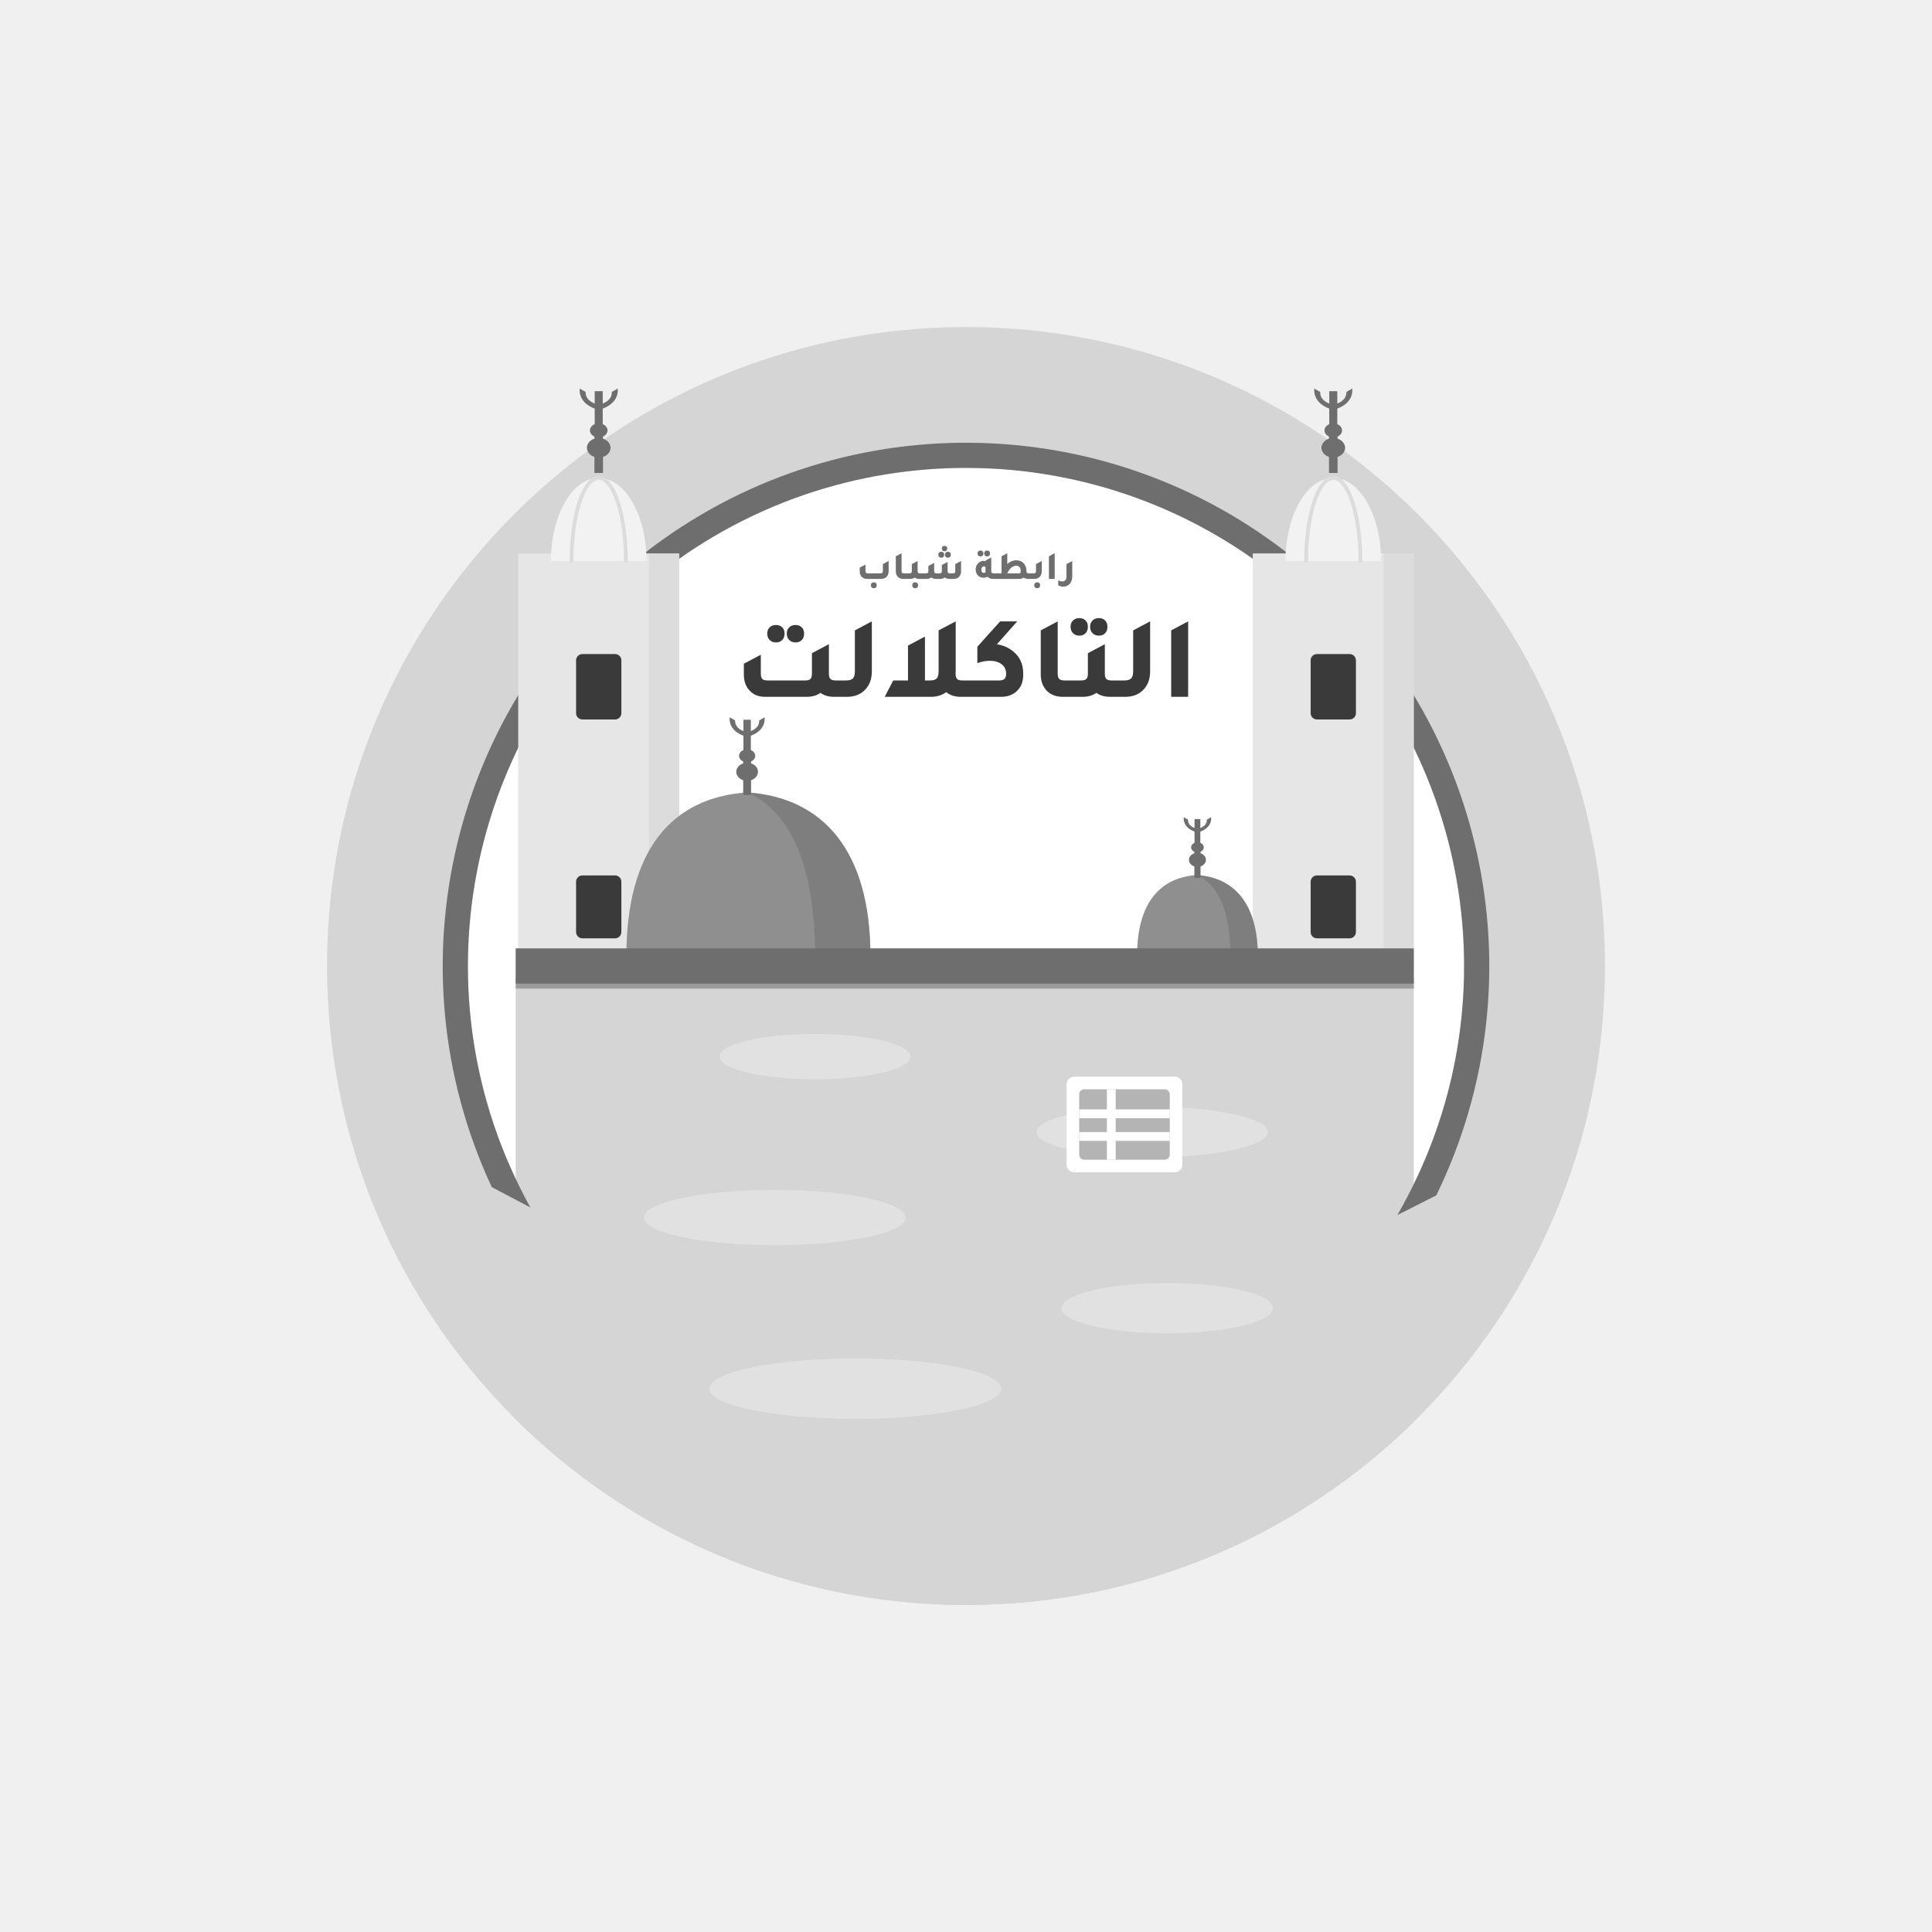
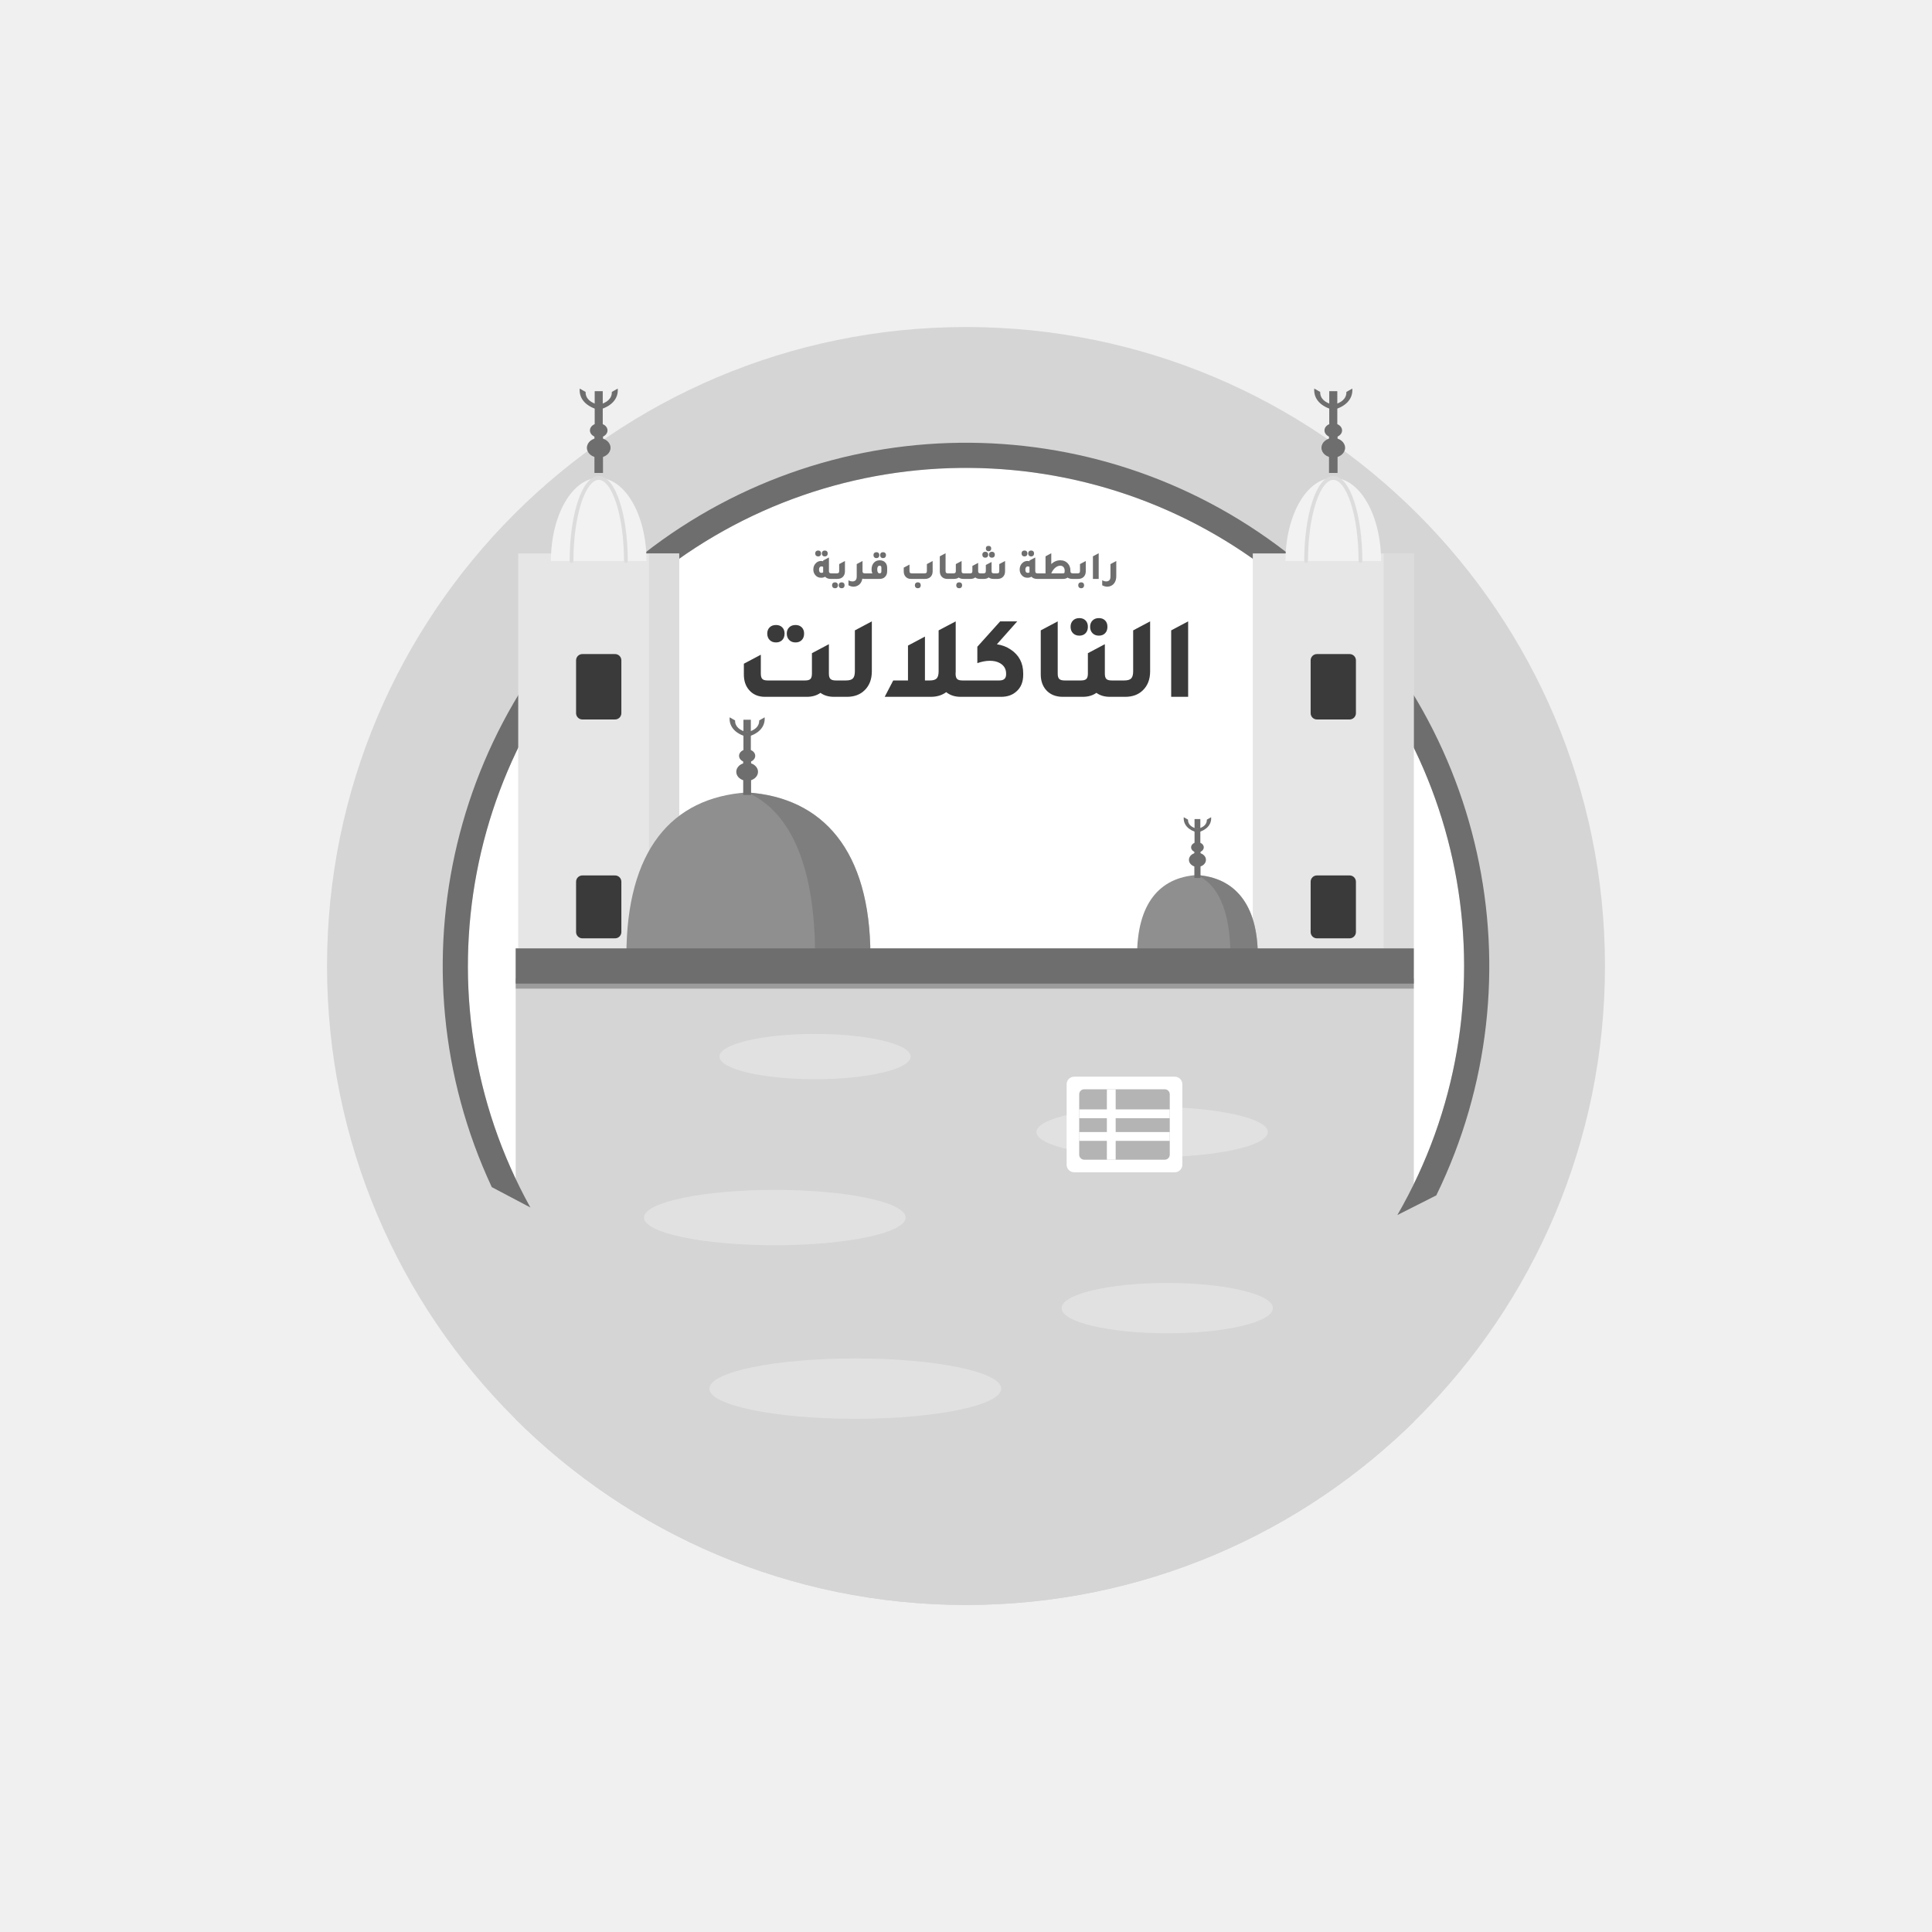
<svg xmlns="http://www.w3.org/2000/svg" viewBox="0 0 768 768" width="768" height="768" role="img" aria-label="رابطة شباب قرية التاكلالت">
  <g transform="translate(128 128) scale(1)">
    <defs>
      <clipPath id="i1i3rcvi0-roundel-clip">
        <circle cx="256" cy="256" r="254" />
      </clipPath>
      <g id="i1i3rcvi0-finial" fill="#6e6e6e">
        <rect x="-1.7" y="-7" width="3.4" height="7" />
        <ellipse cx="0" cy="-10" rx="4.7" ry="3.9" />
        <rect x="-1.7" y="-15" width="3.4" height="4" />
        <ellipse cx="0" cy="-16.9" rx="3.5" ry="2.8" />
        <rect x="-1.6" y="-27" width="3.2" height="10" />
        <g transform="translate(0,-28.5) scale(0.84,0.74)">
          <path d="M -9,-6.8 C -9.4,-1 -5.6,3 0,4.6 C 5.6,3 9.4,-1 9,-6.8 L 6.2,-5 C 6.3,-1.4 3.8,0.9 0,1.9 C -3.8,0.9 -6.3,-1.4 -6.2,-5 Z" />
        </g>
        <rect x="-1.6" y="-32.5" width="3.2" height="5.5" />
      </g>
      <g id="i1i3rcvi0-dome">
        <path d="M 0,0 C 0,-42 18,-63 48,-65 C 78,-63 97,-42 97,0 Z" fill="#8f8f8f" />
        <path d="M 48,-65 C 78,-63 97,-42 97,0 L 75,0 C 75,-38 64,-58 48,-65 Z" fill="#6e6e6e" opacity="0.5" />
      </g>
      <g id="i1i3rcvi0-minaret-shaft">
        <rect x="-32" y="-165" width="64" height="165" fill="#e6e6e6" />
        <rect x="20" y="-165" width="12" height="165" fill="#d5d5d5" opacity="0.6" />
        <rect x="-9" y="-125" width="18" height="26" rx="2.5" fill="#3a3a3a" />
        <rect x="-9" y="-37" width="18" height="25" rx="2.5" fill="#3a3a3a" />
      </g>
      <g id="i1i3rcvi0-minaret-top">
        <path d="M -19,-162 A 19,33 0 0 1 19,-162 Z" fill="#f2f2f2" />
        <g fill="none" stroke="#dcdcdc" stroke-width="1.5" stroke-linecap="round">
          <path d="M 0,-195 A 10.8,33 0 0 0 -10.8,-162" />
          <path d="M 0,-195 A 10.8,33 0 0 1 10.8,-162" />
        </g>
        <use href="#i1i3rcvi0-finial" transform="translate(0,-197)" />
      </g>
    </defs>
    <circle cx="256" cy="256" r="254" fill="#d5d5d5" />
    <g clip-path="url(#i1i3rcvi0-roundel-clip)">
      <circle cx="256" cy="256" r="198" fill="#ffffff" />
      <rect x="77" y="249" width="357" height="270" fill="#d5d5d5" />
      <rect x="345" y="249" width="89" height="270" fill="#d5d5d5" opacity="0.22" />
      <g fill="#f0f0f0" opacity="0.45">
        <ellipse cx="196" cy="292" rx="38" ry="9" />
        <ellipse cx="330" cy="322" rx="46" ry="10" />
        <ellipse cx="180" cy="356" rx="52" ry="11" />
        <ellipse cx="336" cy="392" rx="42" ry="10" />
        <ellipse cx="212" cy="424" rx="58" ry="12" />
      </g>
      <path d="M 82.83,351.99 L 67.49,343.9 A 208,208 0 1 1 442.95,347.18 L 427.47,355 A 198,198 0 1 0 82.83,351.99 Z" fill="#6e6e6e" />
      <use href="#i1i3rcvi0-minaret-shaft" transform="translate(110,257)" />
      <use href="#i1i3rcvi0-minaret-shaft" transform="translate(402,257)" />
      <use href="#i1i3rcvi0-dome" transform="translate(121,252)" />
      <use href="#i1i3rcvi0-finial" transform="translate(169,188) scale(0.92)" />
      <use href="#i1i3rcvi0-dome" transform="translate(324,252) scale(0.4948)" />
      <use href="#i1i3rcvi0-finial" transform="translate(348,221) scale(0.72)" />
      <rect x="77" y="249" width="357" height="14" fill="#6e6e6e" />
      <rect x="77" y="261" width="357" height="4" fill="#6e6e6e" opacity="0.55" />
      <g transform="translate(296,300)">
        <rect x="0" y="0" width="46" height="38" rx="3" fill="#ffffff" />
        <rect x="5" y="5" width="36" height="28" rx="2" fill="#b4b4b4" />
        <rect x="5" y="13" width="36" height="3.5" fill="#ffffff" />
        <rect x="5" y="22" width="36" height="3.5" fill="#ffffff" />
        <rect x="16" y="5" width="3.5" height="28" fill="#ffffff" />
      </g>
    </g>
    <use href="#i1i3rcvi0-minaret-top" transform="translate(110,257)" />
    <use href="#i1i3rcvi0-minaret-top" transform="translate(402,257)" />
  </g>
  <g transform="translate(291.51 217.48) scale(0.75)">
-     <path d="M5.71,0Q3.88,0 2.82,-1.24Q1.9,-2.32 1.9,-4.03L1.9,-5.97L4.95,-7.59L4.95,-4.19Q4.95,-3.5 5.22,-3.23Q5.48,-2.95 6.16,-2.95L12.96,-2.95Q13.64,-2.95 13.9,-3.23Q14.17,-3.5 14.17,-4.19L14.17,-7.86L17.22,-9.49L17.22,-4.03Q17.22,-2.07 16,-0.97Q14.92,0 13.24,0L5.71,0ZM9.38,4.95Q8.66,4.95 8.23,4.52Q7.8,4.09 7.8,3.37Q7.8,2.66 8.23,2.23Q8.66,1.81 9.38,1.81Q10.08,1.81 10.5,2.23Q10.92,2.66 10.92,3.37Q10.92,4.09 10.5,4.52Q10.08,4.95 9.38,4.95Z M25,0Q23.06,0 21.97,-1.24Q21.02,-2.34 21.02,-4.05L21.02,-11.97L24.07,-13.6L24.07,-4.17Q24.07,-3.5 24.35,-3.23Q24.62,-2.95 25.3,-2.95L27.36,-2.95L27.36,0L25,0Z M33.79,-2.95L35.84,-2.95L35.84,0L33.5,0Q32.02,0 31.05,-0.72Q30.04,0 28.58,0L26.22,0L26.22,-2.95L28.29,-2.95Q28.96,-2.95 29.24,-3.23Q29.51,-3.5 29.51,-4.17L29.51,-7.86L32.57,-9.49L32.57,-4.17Q32.57,-3.5 32.83,-3.23Q33.1,-2.95 33.79,-2.95ZM31.3,1.81Q32,1.81 32.42,2.23Q32.84,2.66 32.84,3.37Q32.84,4.09 32.42,4.52Q32,4.95 31.3,4.95Q30.59,4.95 30.15,4.52Q29.72,4.09 29.72,3.37Q29.72,2.66 30.15,2.23Q30.59,1.81 31.3,1.81Z M46.86,-14.65Q46.21,-14.65 45.82,-15.04Q45.43,-15.43 45.43,-16.08Q45.43,-17.5 46.86,-17.5Q48.27,-17.5 48.27,-16.08Q48.27,-15.43 47.88,-15.04Q47.49,-14.65 46.86,-14.65ZM45.11,-11.24Q44.42,-11.24 43.98,-11.68Q43.55,-12.12 43.55,-12.84Q43.55,-13.53 43.98,-13.97Q44.42,-14.4 45.11,-14.4Q45.81,-14.4 46.24,-13.97Q46.67,-13.53 46.67,-12.84Q46.67,-12.1 46.24,-11.67Q45.81,-11.24 45.11,-11.24ZM48.63,-11.24Q47.94,-11.24 47.5,-11.68Q47.07,-12.12 47.07,-12.84Q47.07,-13.53 47.5,-13.97Q47.94,-14.4 48.63,-14.4Q49.33,-14.4 49.76,-13.97Q50.19,-13.53 50.19,-12.84Q50.19,-12.1 49.76,-11.67Q49.33,-11.24 48.63,-11.24ZM34.72,0L34.72,-2.95L37.08,-2.95Q37.75,-2.95 38.02,-3.21Q38.28,-3.48 38.28,-4.17L38.28,-6.87L41.34,-8.5L41.34,-4.17Q41.34,-3.5 41.6,-3.23Q41.86,-2.95 42.56,-2.95L44.18,-2.95Q44.86,-2.95 45.13,-3.23Q45.41,-3.5 45.41,-4.17L45.41,-7.38L48.46,-8.98L48.46,-4.17Q48.46,-3.48 48.73,-3.21Q48.99,-2.95 49.66,-2.95L51.33,-2.95Q52,-2.95 52.27,-3.21Q52.53,-3.48 52.53,-4.17L52.53,-7.86L55.61,-9.49L55.61,-4.05Q55.61,-2.13 54.43,-1.01Q53.4,-0.04 51.77,0L49.39,0Q47.94,0 46.92,-0.78Q46,-0.06 44.65,0L42.27,0Q40.81,0 39.8,-0.78Q38.81,0 37.35,0L34.72,0Z M65.92,-11.91Q65.2,-11.91 64.77,-12.35Q64.34,-12.8 64.34,-13.51Q64.34,-14.21 64.77,-14.63Q65.2,-15.05 65.92,-15.05Q66.61,-15.05 67.03,-14.63Q67.46,-14.21 67.46,-13.51Q67.46,-12.77 67.03,-12.34Q66.61,-11.91 65.92,-11.91ZM69.42,-11.91Q68.72,-11.91 68.29,-12.35Q67.86,-12.8 67.86,-13.51Q67.86,-14.21 68.29,-14.63Q68.72,-15.05 69.42,-15.05Q70.11,-15.05 70.54,-14.63Q70.98,-14.21 70.98,-13.51Q70.98,-12.77 70.55,-12.34Q70.13,-11.91 69.42,-11.91ZM72.83,-2.95L74.9,-2.95L74.9,0L72.54,0Q70.66,0 69.56,-1.16Q68.72,-0.61 67.5,-0.61Q65.52,-0.61 64.34,-2.09Q63.35,-3.31 63.35,-4.97Q63.35,-7.08 64.76,-8.41Q65.9,-9.51 67.41,-9.51Q67.98,-9.51 68.55,-9.34L68.55,-9.76L71.61,-11.36L71.61,-4.17Q71.61,-3.5 71.88,-3.23Q72.16,-2.95 72.83,-2.95ZM68.55,-6.37Q68.15,-6.62 67.65,-6.62Q67.06,-6.62 66.71,-6.16Q66.36,-5.69 66.36,-4.91Q66.36,-3.2 67.69,-3.2Q68.28,-3.2 68.57,-3.54Q68.55,-3.71 68.55,-4.05L68.55,-6.37Z M93.17,-2.95L93.17,0L91.17,0Q89.78,0 88.75,-0.7Q87.8,0 86.36,0L73.76,0L73.76,-2.95L77.05,-2.95L77.05,-11.97L80.1,-13.6L80.1,-7.88Q82.23,-9.87 84.89,-9.87Q87.42,-9.87 88.96,-8.09Q90.24,-6.6 90.24,-4.45L90.24,-4.05Q90.24,-2.95 91.47,-2.95L93.17,-2.95ZM86.26,-2.95Q86.85,-2.95 87.02,-3.16Q87.19,-3.37 87.19,-4.15L87.19,-4.45Q87.19,-5.59 86.55,-6.29Q85.92,-7 84.91,-7Q83.48,-7 82.19,-5.91Q80.91,-4.83 80.1,-2.95L86.26,-2.95Z M92.04,0L92.04,-2.95L94.1,-2.95Q94.78,-2.95 95.05,-3.23Q95.32,-3.5 95.32,-4.17L95.32,-7.86L98.38,-9.49L98.38,-4.05Q98.38,-2.09 97.16,-0.97Q96.08,0 94.4,0L92.04,0ZM95.96,4.95Q95.24,4.95 94.81,4.52Q94.38,4.09 94.38,3.37Q94.38,2.66 94.81,2.23Q95.24,1.81 95.96,1.81Q96.65,1.81 97.07,2.23Q97.5,2.66 97.5,3.37Q97.5,4.09 97.07,4.52Q96.65,4.95 95.96,4.95Z M102.17,0L102.17,-11.97L105.23,-13.6L105.23,0L102.17,0Z M114.55,-1.41Q114.55,0.4 113.81,1.74Q113.07,3.08 111.72,3.69Q110.84,4.11 109.81,4.11Q108.41,4.11 107.09,3.37L107.09,0.72Q108.18,1.33 109.22,1.33Q109.74,1.33 110.19,1.16Q111.47,0.72 111.47,-1.2L111.47,-7.84L114.55,-9.49L114.55,-1.41Z" fill="#6e6e6e" transform="translate(65.1 16.86)" />
+     <path d="M3.2,-11.91Q2.49,-11.91 2.06,-12.35Q1.62,-12.8 1.62,-13.51Q1.62,-14.21 2.06,-14.63Q2.49,-15.05 3.2,-15.05Q3.9,-15.05 4.32,-14.63Q4.74,-14.21 4.74,-13.51Q4.74,-12.77 4.32,-12.34Q3.9,-11.91 3.2,-11.91ZM6.7,-11.91Q6.01,-11.91 5.58,-12.35Q5.14,-12.8 5.14,-13.51Q5.14,-14.21 5.58,-14.63Q6.01,-15.05 6.7,-15.05Q7.4,-15.05 7.83,-14.63Q8.26,-14.21 8.26,-13.51Q8.26,-12.77 7.84,-12.34Q7.42,-11.91 6.7,-11.91ZM10.12,-2.95L12.18,-2.95L12.18,0L9.82,0Q7.95,0 6.85,-1.16Q6.01,-0.61 4.79,-0.61Q2.8,-0.61 1.62,-2.09Q0.63,-3.31 0.63,-4.97Q0.63,-7.08 2.04,-8.41Q3.18,-9.51 4.7,-9.51Q5.27,-9.51 5.84,-9.34L5.84,-9.76L8.9,-11.36L8.9,-4.17Q8.9,-3.5 9.17,-3.23Q9.44,-2.95 10.12,-2.95ZM5.84,-6.37Q5.44,-6.62 4.93,-6.62Q4.34,-6.62 3.99,-6.16Q3.65,-5.69 3.65,-4.91Q3.65,-3.2 4.97,-3.2Q5.57,-3.2 5.86,-3.54Q5.84,-3.71 5.84,-4.05L5.84,-6.37Z M11.05,0L11.05,-2.95L13.11,-2.95Q13.79,-2.95 14.06,-3.23Q14.33,-3.5 14.33,-4.17L14.33,-7.86L17.39,-9.49L17.39,-4.05Q17.39,-2.09 16.17,-0.97Q15.11,0 13.41,0L11.05,0ZM12.14,4.95Q11.43,4.95 10.99,4.51Q10.56,4.07 10.56,3.35Q10.56,2.66 10.99,2.23Q11.43,1.81 12.14,1.81Q12.84,1.81 13.26,2.23Q13.68,2.66 13.68,3.35Q13.68,4.09 13.26,4.52Q12.84,4.95 12.14,4.95ZM15.64,4.95Q14.95,4.95 14.51,4.51Q14.08,4.07 14.08,3.35Q14.08,2.66 14.51,2.23Q14.95,1.81 15.64,1.81Q16.34,1.81 16.77,2.23Q17.2,2.66 17.2,3.35Q17.2,4.09 16.78,4.52Q16.36,4.95 15.64,4.95Z M27.91,-2.95L29.98,-2.95L29.98,0L27.61,0Q27.13,0 26.6,-0.11Q26.12,2.66 23.88,3.69Q23,4.11 21.97,4.11Q20.57,4.11 19.25,3.37L19.25,0.72Q20.34,1.33 21.38,1.33Q21.9,1.33 22.34,1.16Q23.63,0.72 23.63,-1.2L23.63,-7.86L26.69,-9.49L26.69,-9.46L26.71,-9.49L26.71,-3.82Q26.81,-2.95 27.91,-2.95Z M34.09,-11.02Q33.37,-11.02 32.94,-11.47Q32.51,-11.91 32.51,-12.63Q32.51,-13.32 32.94,-13.74Q33.37,-14.17 34.09,-14.17Q34.78,-14.17 35.2,-13.74Q35.63,-13.32 35.63,-12.63Q35.63,-11.89 35.2,-11.46Q34.78,-11.02 34.09,-11.02ZM37.59,-11.02Q36.87,-11.02 36.45,-11.47Q36.03,-11.91 36.03,-12.63Q36.03,-13.32 36.45,-13.74Q36.87,-14.17 37.59,-14.17Q38.28,-14.17 38.71,-13.74Q39.15,-13.32 39.15,-12.63Q39.15,-11.89 38.71,-11.46Q38.28,-11.02 37.59,-11.02ZM28.84,0L28.84,-2.95L31.96,-2.95Q31.49,-3.79 31.49,-4.93Q31.49,-7.29 32.78,-8.64Q33.94,-9.87 35.81,-9.87Q37.73,-9.87 38.81,-8.64Q39.76,-7.57 39.76,-5.88L39.76,-4.03Q39.76,-2.21 38.66,-1.1Q37.61,0 35.77,0L28.84,0ZM36.7,-5.97Q36.7,-7 35.81,-7Q34.51,-7 34.51,-5.04Q34.51,-2.95 35.77,-2.95Q36.7,-2.95 36.7,-3.96L36.7,-5.97Z M52.36,0Q50.53,0 49.47,-1.24Q48.55,-2.32 48.55,-4.03L48.55,-5.97L51.6,-7.59L51.6,-4.19Q51.6,-3.5 51.87,-3.23Q52.13,-2.95 52.81,-2.95L59.61,-2.95Q60.29,-2.95 60.55,-3.23Q60.82,-3.5 60.82,-4.19L60.82,-7.86L63.87,-9.49L63.87,-4.03Q63.87,-2.07 62.65,-0.97Q61.57,0 59.89,0L52.36,0ZM56.03,4.95Q55.31,4.95 54.88,4.52Q54.45,4.09 54.45,3.37Q54.45,2.66 54.88,2.23Q55.31,1.81 56.03,1.81Q56.73,1.81 57.15,2.23Q57.57,2.66 57.57,3.37Q57.57,4.09 57.15,4.52Q56.73,4.95 56.03,4.95Z M71.65,0Q69.71,0 68.62,-1.24Q67.67,-2.34 67.67,-4.05L67.67,-11.97L70.72,-13.6L70.72,-4.17Q70.72,-3.5 71,-3.23Q71.27,-2.95 71.95,-2.95L74.01,-2.95L74.01,0L71.65,0Z M80.44,-2.95L82.49,-2.95L82.49,0L80.15,0Q78.67,0 77.7,-0.72Q76.69,0 75.23,0L72.87,0L72.87,-2.95L74.94,-2.95Q75.61,-2.95 75.89,-3.23Q76.16,-3.5 76.16,-4.17L76.16,-7.86L79.22,-9.49L79.22,-4.17Q79.22,-3.5 79.48,-3.23Q79.75,-2.95 80.44,-2.95ZM77.95,1.81Q78.65,1.81 79.07,2.23Q79.49,2.66 79.49,3.37Q79.49,4.09 79.07,4.52Q78.65,4.95 77.95,4.95Q77.24,4.95 76.8,4.52Q76.37,4.09 76.37,3.37Q76.37,2.66 76.8,2.23Q77.24,1.81 77.95,1.81Z M93.51,-14.65Q92.86,-14.65 92.47,-15.04Q92.08,-15.43 92.08,-16.08Q92.08,-17.5 93.51,-17.5Q94.92,-17.5 94.92,-16.08Q94.92,-15.43 94.53,-15.04Q94.14,-14.65 93.51,-14.65ZM91.76,-11.24Q91.07,-11.24 90.63,-11.68Q90.2,-12.12 90.2,-12.84Q90.2,-13.53 90.63,-13.97Q91.07,-14.4 91.76,-14.4Q92.46,-14.4 92.89,-13.97Q93.32,-13.53 93.32,-12.84Q93.32,-12.1 92.89,-11.67Q92.46,-11.24 91.76,-11.24ZM95.28,-11.24Q94.59,-11.24 94.15,-11.68Q93.72,-12.12 93.72,-12.84Q93.72,-13.53 94.15,-13.97Q94.59,-14.4 95.28,-14.4Q95.98,-14.4 96.41,-13.97Q96.84,-13.53 96.84,-12.84Q96.84,-12.1 96.41,-11.67Q95.98,-11.24 95.28,-11.24ZM81.37,0L81.37,-2.95L83.73,-2.95Q84.4,-2.95 84.67,-3.21Q84.93,-3.48 84.93,-4.17L84.93,-6.87L87.99,-8.5L87.99,-4.17Q87.99,-3.5 88.25,-3.23Q88.51,-2.95 89.21,-2.95L90.83,-2.95Q91.51,-2.95 91.78,-3.23Q92.06,-3.5 92.06,-4.17L92.06,-7.38L95.11,-8.98L95.11,-4.17Q95.11,-3.48 95.38,-3.21Q95.64,-2.95 96.31,-2.95L97.98,-2.95Q98.65,-2.95 98.92,-3.21Q99.18,-3.48 99.18,-4.17L99.18,-7.86L102.26,-9.49L102.26,-4.05Q102.26,-2.13 101.08,-1.01Q100.05,-0.04 98.42,0L96.04,0Q94.59,0 93.57,-0.78Q92.65,-0.06 91.3,0L88.92,0Q87.46,0 86.45,-0.78Q85.46,0 84,0L81.37,0Z M112.57,-11.91Q111.85,-11.91 111.42,-12.35Q110.99,-12.8 110.99,-13.51Q110.99,-14.21 111.42,-14.63Q111.85,-15.05 112.57,-15.05Q113.26,-15.05 113.68,-14.63Q114.11,-14.21 114.11,-13.51Q114.11,-12.77 113.68,-12.34Q113.26,-11.91 112.57,-11.91ZM116.07,-11.91Q115.37,-11.91 114.94,-12.35Q114.51,-12.8 114.51,-13.51Q114.51,-14.21 114.94,-14.63Q115.37,-15.05 116.07,-15.05Q116.76,-15.05 117.19,-14.63Q117.63,-14.21 117.63,-13.51Q117.63,-12.77 117.2,-12.34Q116.78,-11.91 116.07,-11.91ZM119.48,-2.95L121.55,-2.95L121.55,0L119.19,0Q117.31,0 116.21,-1.16Q115.37,-0.61 114.15,-0.61Q112.17,-0.61 110.99,-2.09Q110,-3.31 110,-4.97Q110,-7.08 111.41,-8.41Q112.55,-9.51 114.06,-9.51Q114.63,-9.51 115.2,-9.34L115.2,-9.76L118.26,-11.36L118.26,-4.17Q118.26,-3.5 118.53,-3.23Q118.81,-2.95 119.48,-2.95ZM115.2,-6.37Q114.8,-6.62 114.3,-6.62Q113.71,-6.62 113.36,-6.16Q113.01,-5.69 113.01,-4.91Q113.01,-3.2 114.34,-3.2Q114.93,-3.2 115.22,-3.54Q115.2,-3.71 115.2,-4.05L115.2,-6.37Z M139.82,-2.95L139.82,0L137.82,0Q136.43,0 135.4,-0.7Q134.45,0 133.01,0L120.41,0L120.41,-2.95L123.7,-2.95L123.7,-11.97L126.75,-13.6L126.75,-7.88Q128.88,-9.87 131.54,-9.87Q134.07,-9.87 135.61,-8.09Q136.89,-6.6 136.89,-4.45L136.89,-4.05Q136.89,-2.95 138.12,-2.95L139.82,-2.95ZM132.91,-2.95Q133.5,-2.95 133.67,-3.16Q133.84,-3.37 133.84,-4.15L133.84,-4.45Q133.84,-5.59 133.2,-6.29Q132.57,-7 131.56,-7Q130.13,-7 128.84,-5.91Q127.56,-4.83 126.75,-2.95L132.91,-2.95Z M138.69,0L138.69,-2.95L140.75,-2.95Q141.43,-2.95 141.7,-3.23Q141.97,-3.5 141.97,-4.17L141.97,-7.86L145.03,-9.49L145.03,-4.05Q145.03,-2.09 143.81,-0.97Q142.73,0 141.05,0L138.69,0ZM142.61,4.95Q141.89,4.95 141.46,4.52Q141.03,4.09 141.03,3.37Q141.03,2.66 141.46,2.23Q141.89,1.81 142.61,1.81Q143.3,1.81 143.72,2.23Q144.15,2.66 144.15,3.37Q144.15,4.09 143.72,4.52Q143.3,4.95 142.61,4.95Z M148.82,0L148.82,-11.97L151.88,-13.6L151.88,0L148.82,0Z M161.2,-1.41Q161.2,0.4 160.46,1.74Q159.72,3.08 158.37,3.69Q157.49,4.11 156.46,4.11Q155.06,4.11 153.74,3.37L153.74,0.72Q154.83,1.33 155.87,1.33Q156.39,1.33 156.84,1.16Q158.12,0.72 158.12,-1.2L158.12,-7.84L161.2,-9.49L161.2,-1.41Z" fill="#6e6e6e" transform="translate(41.77 16.86)" />
    <path d="M22.63,-28.83Q20.52,-28.83 19.25,-30.13Q17.98,-31.43 17.98,-33.54Q17.98,-35.59 19.25,-36.83Q20.52,-38.07 22.63,-38.07Q24.68,-38.07 25.92,-36.83Q27.16,-35.59 27.16,-33.54Q27.16,-31.37 25.92,-30.1Q24.68,-28.83 22.63,-28.83ZM32.98,-28.83Q30.88,-28.83 29.61,-30.13Q28.33,-31.43 28.33,-33.54Q28.33,-35.59 29.61,-36.83Q30.88,-38.07 32.98,-38.07Q35.03,-38.07 36.27,-36.83Q37.51,-35.59 37.51,-33.54Q37.51,-31.37 36.27,-30.1Q35.03,-28.83 32.98,-28.83ZM54.25,-8.68L59.27,-8.68L59.27,0L53.38,0Q49.04,0 46.19,-2.11Q43.21,0 38.94,0L16.8,0Q11.41,0 8.31,-3.66Q5.58,-6.82 5.58,-11.84L5.58,-17.55L14.57,-22.32L14.57,-12.34Q14.57,-10.29 15.35,-9.49Q16.12,-8.68 18.1,-8.68L38.13,-8.68Q40.11,-8.68 40.89,-9.49Q41.66,-10.29 41.66,-12.34L41.66,-23.13L50.65,-27.9L50.65,-12.28Q50.65,-10.29 51.46,-9.49Q52.27,-8.68 54.25,-8.68Z M55.74,0L55.74,-8.68L59.77,-8.68Q62.37,-8.68 63.39,-9.77Q64.42,-10.85 64.42,-13.58L64.42,-35.22L73.41,-39.99L73.41,-13.52Q73.41,-7.19 69.56,-3.47Q66.03,0 60.2,0L55.74,0Z M121.4,-8.68L127.47,-8.68L127.47,0L120.53,0Q115.88,0 112.84,-2.48Q109.49,0 104.66,0L80.23,0L84.75,-8.68L92.57,-8.68L92.57,-27.16L101.56,-31.93L101.56,-8.68L104.22,-8.68Q106.76,-8.68 107.79,-9.77Q108.81,-10.85 108.81,-13.58L108.81,-35.22L117.86,-39.99L117.86,-13.52Q117.86,-12.52 117.8,-12.09Q117.86,-10.17 118.64,-9.42Q119.41,-8.68 121.4,-8.68Z M139.69,-27.84Q143.72,-27.28 146.94,-25.11Q153.64,-20.71 153.64,-12.4L153.64,-11.66Q153.64,-5.95 149.98,-2.79Q146.88,0 141.92,0L124.12,0L124.12,-8.68L141.05,-8.68Q144.58,-8.68 144.58,-11.97L144.58,-12.28Q144.58,-16 141.3,-17.86Q139.13,-19.1 135.97,-19.1Q132.87,-19.1 129.33,-17.86L129.33,-26.54L141.42,-39.99L150.47,-39.99L139.69,-27.84Z M174.65,0Q168.95,0 165.73,-3.66Q162.94,-6.88 162.94,-11.9L162.94,-35.22L171.93,-39.99L171.93,-12.28Q171.93,-10.29 172.73,-9.49Q173.54,-8.68 175.52,-8.68L181.6,-8.68L181.6,0L174.65,0Z M183.4,-32.43Q181.29,-32.43 180.02,-33.73Q178.75,-35.03 178.75,-37.14Q178.75,-39.18 180.02,-40.45Q181.29,-41.73 183.4,-41.73Q185.44,-41.73 186.68,-40.49Q187.92,-39.25 187.92,-37.14Q187.92,-34.97 186.68,-33.7Q185.44,-32.43 183.4,-32.43ZM193.75,-32.43Q191.64,-32.43 190.37,-33.73Q189.1,-35.03 189.1,-37.14Q189.1,-39.18 190.37,-40.45Q191.64,-41.73 193.75,-41.73Q195.8,-41.73 197.04,-40.49Q198.28,-39.25 198.28,-37.14Q198.28,-34.97 197.04,-33.7Q195.8,-32.43 193.75,-32.43ZM200.51,-8.68L206.52,-8.68L206.52,0L199.64,0Q195.3,0 192.45,-2.11Q189.47,0 185.19,0L178.25,0L178.25,-8.68L184.33,-8.68Q186.31,-8.68 187.12,-9.49Q187.92,-10.29 187.92,-12.28L187.92,-23.13L196.91,-27.9L196.91,-12.28Q196.91,-10.29 197.69,-9.49Q198.46,-8.68 200.51,-8.68Z M203.24,0L203.24,-8.68L207.27,-8.68Q209.87,-8.68 210.89,-9.77Q211.92,-10.85 211.92,-13.58L211.92,-35.22L220.91,-39.99L220.91,-13.52Q220.91,-7.19 217.06,-3.47Q213.53,0 207.7,0L203.24,0Z M232.07,0L232.07,-35.22L241.06,-39.99L241.06,0L232.07,0Z" fill="#3a3a3a" transform="translate(0 79.36)" />
  </g>
</svg>
